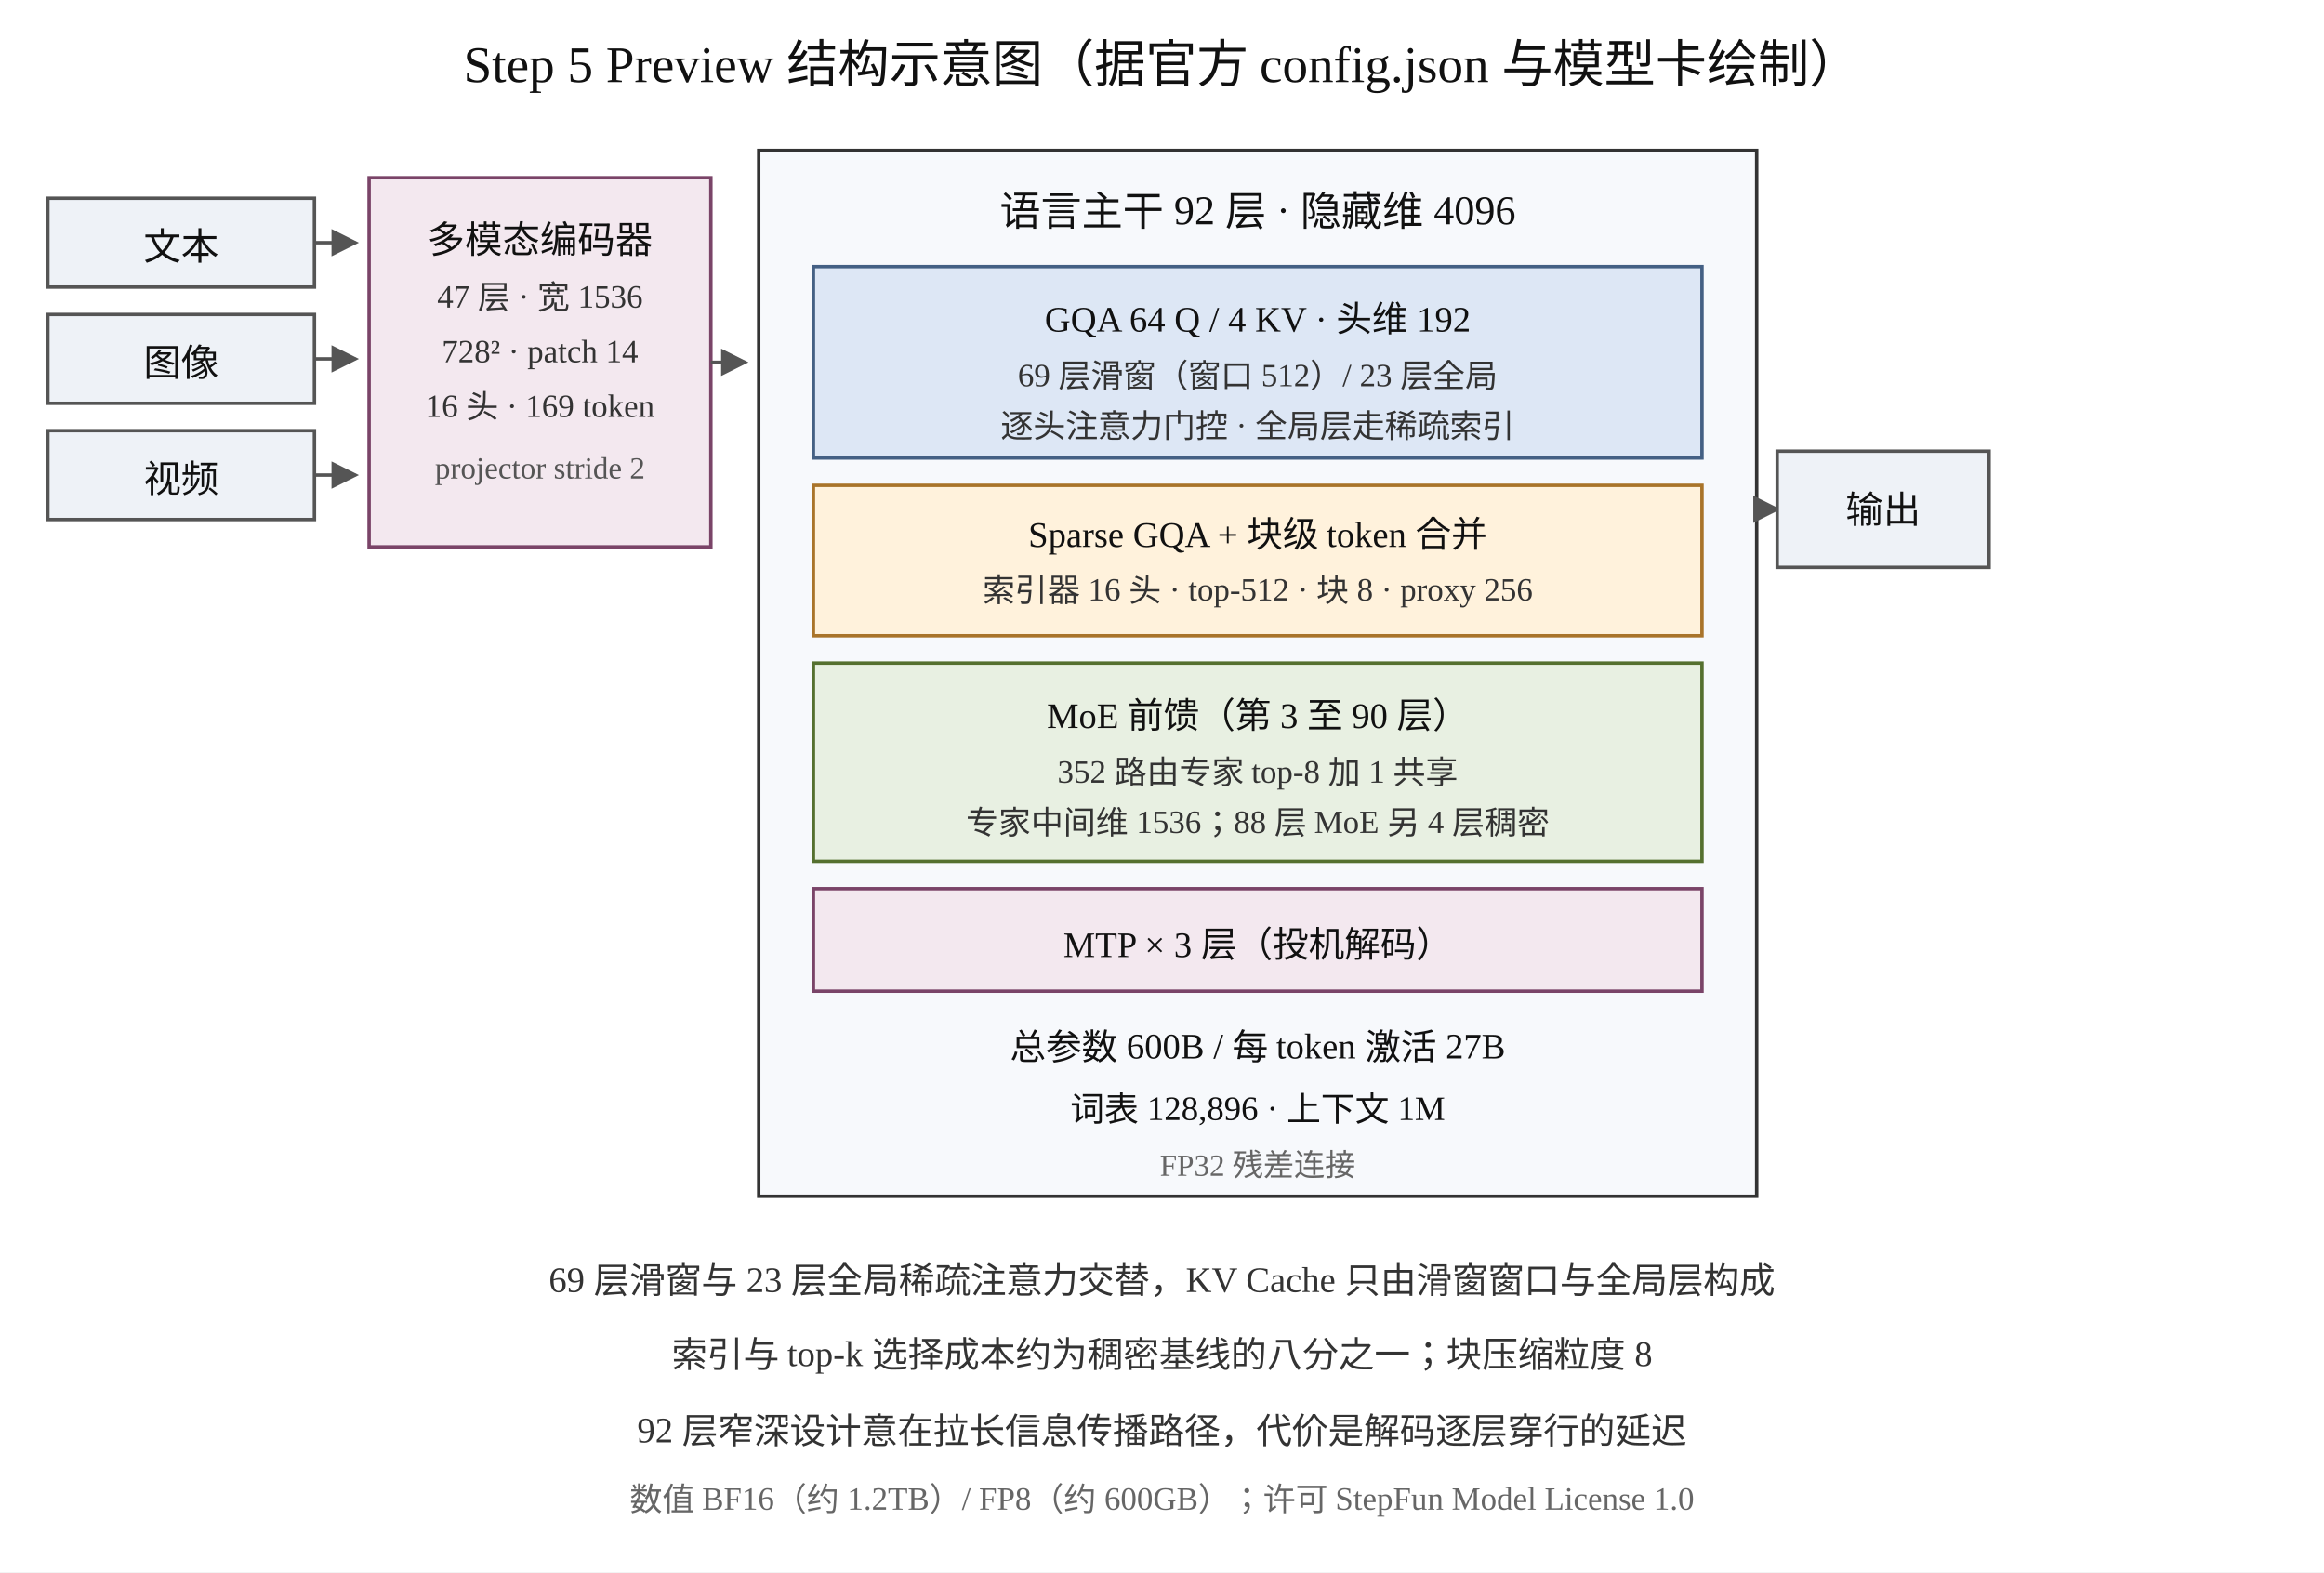
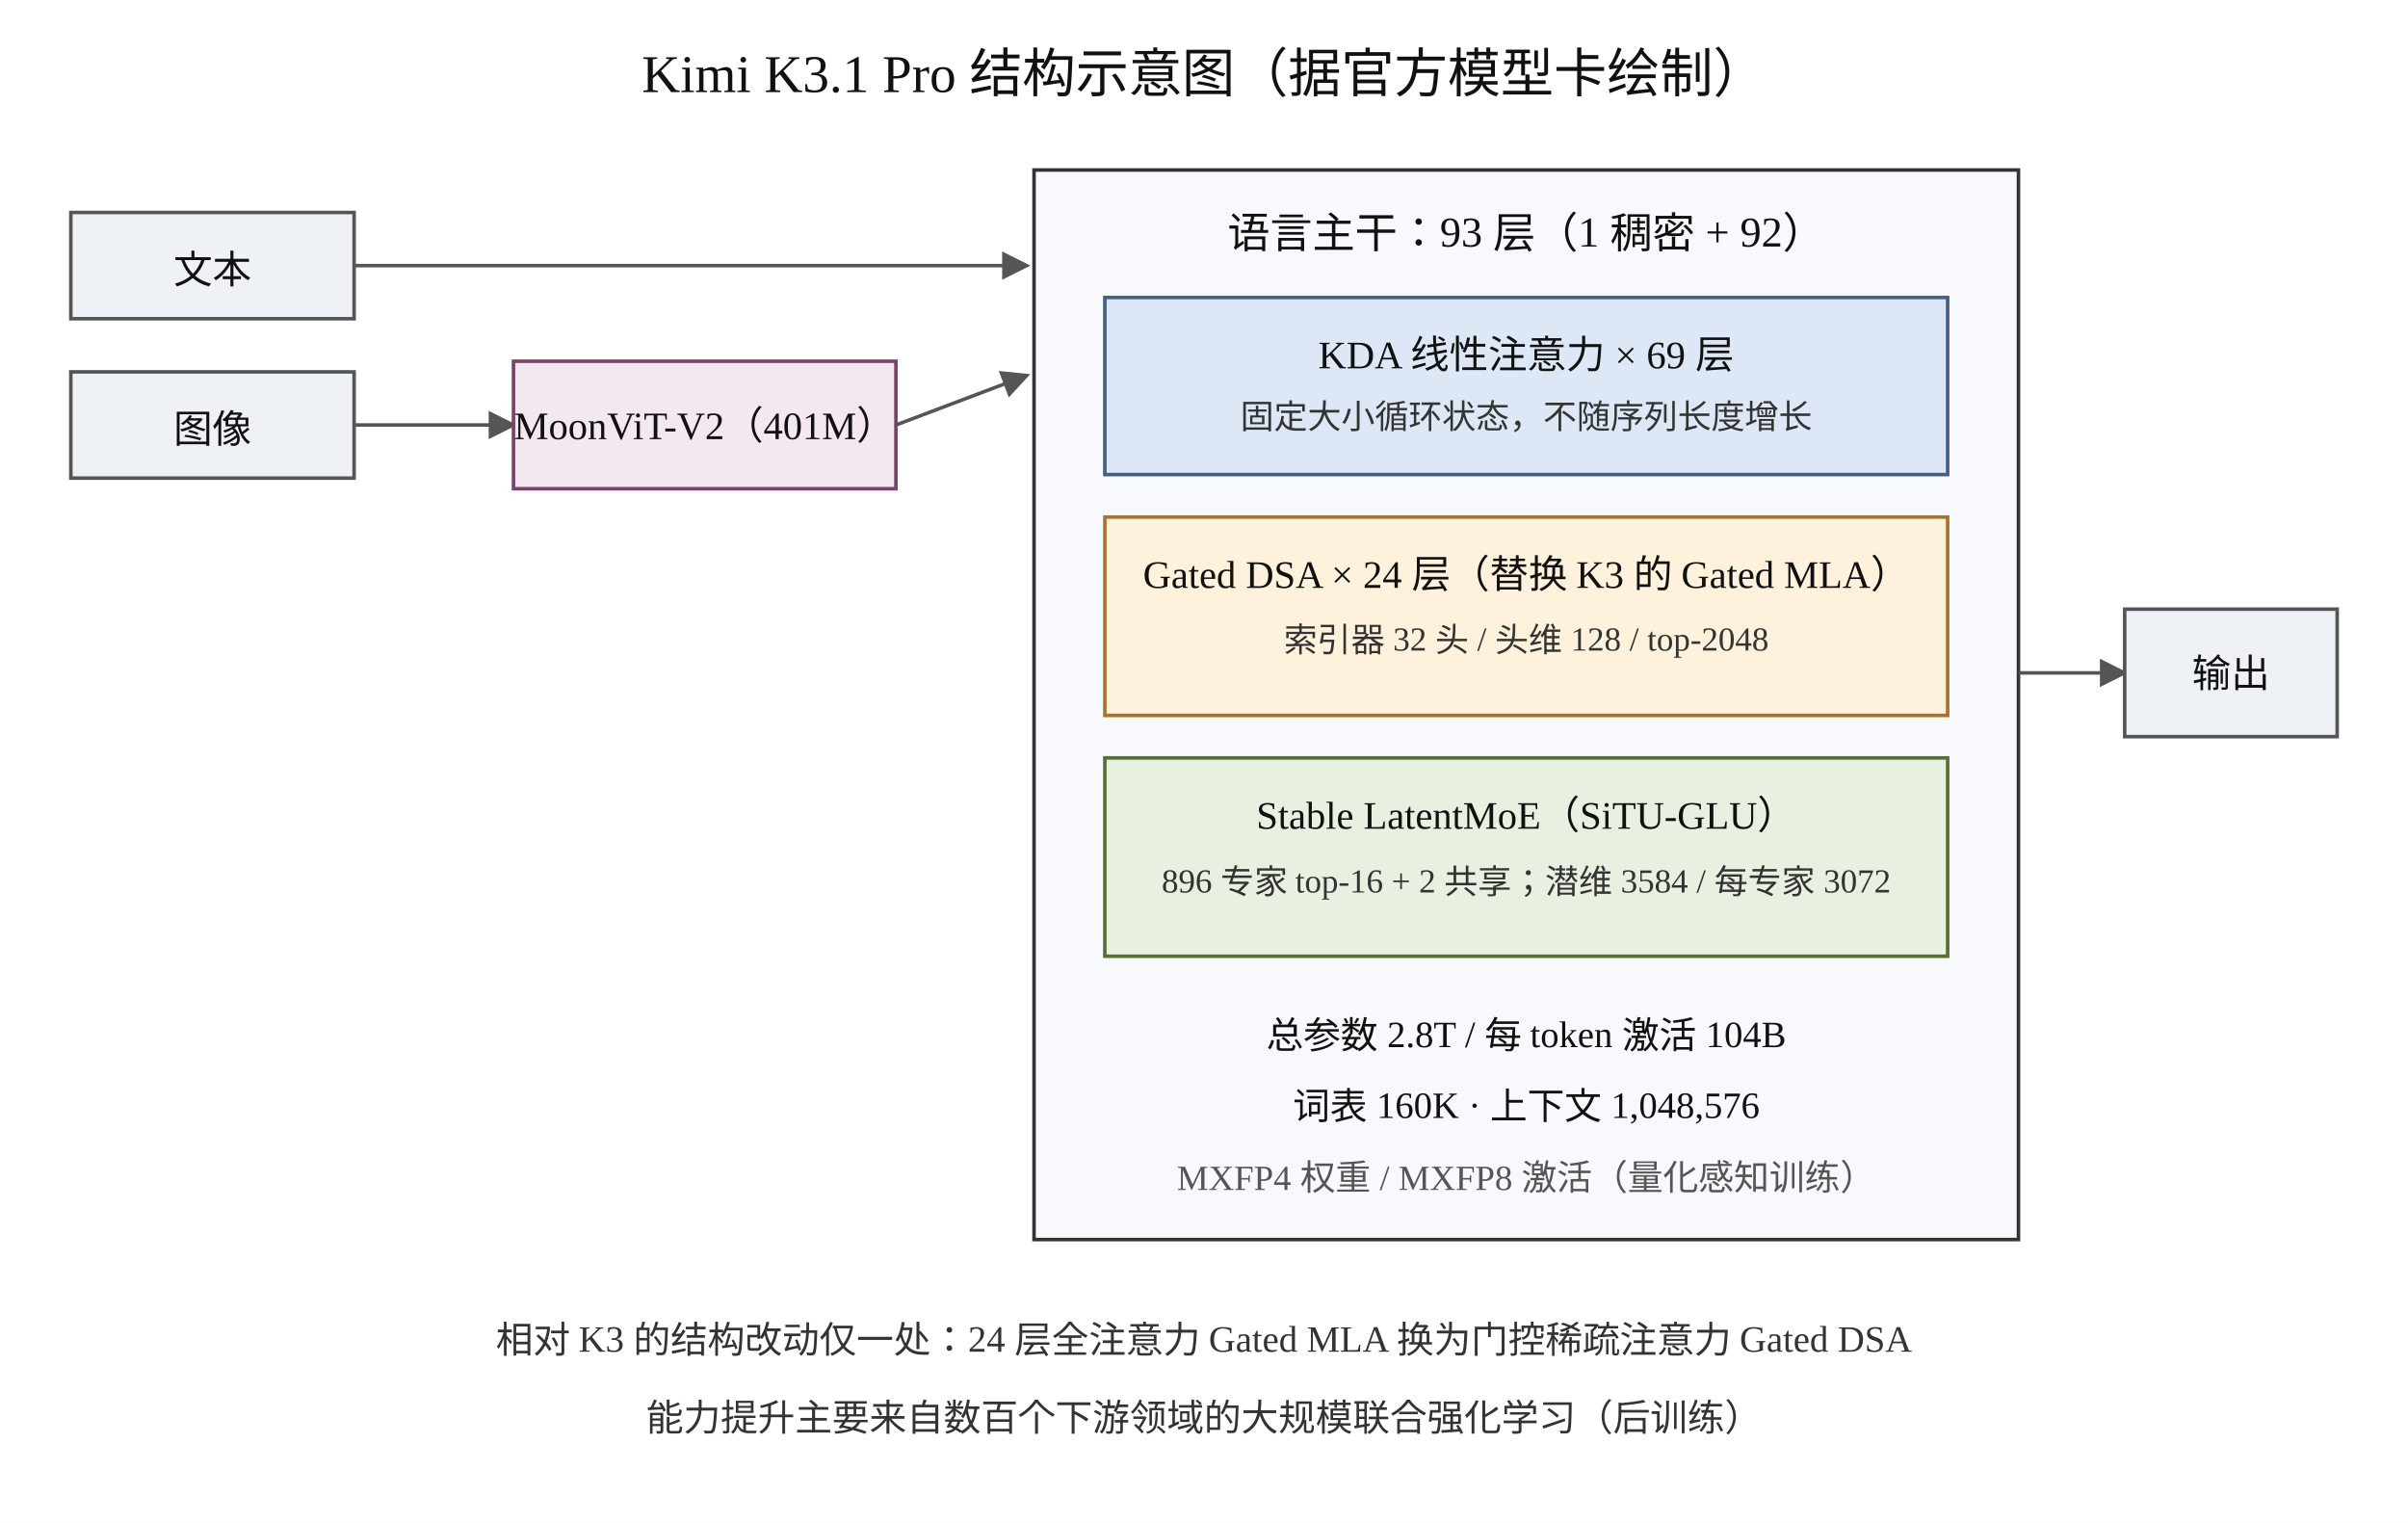
- <svg xmlns="http://www.w3.org/2000/svg" viewBox="0 0 680 460" font-family="Georgia, 'Times New Roman', serif">
-   <rect width="680" height="460" fill="#ffffff" />
-   <text x="340" y="24" text-anchor="middle" font-size="15" fill="#111">Step 5 Preview 结构示意图（据官方 config.json 与模型卡绘制）</text>
-   <rect x="14" y="58" width="78" height="26" fill="#eef2f7" stroke="#555" />
-   <text x="53" y="76" text-anchor="middle" font-size="11" fill="#111">文本</text>
-   <rect x="14" y="92" width="78" height="26" fill="#eef2f7" stroke="#555" />
-   <text x="53" y="110" text-anchor="middle" font-size="11" fill="#111">图像</text>
-   <rect x="14" y="126" width="78" height="26" fill="#eef2f7" stroke="#555" />
-   <text x="53" y="144" text-anchor="middle" font-size="11" fill="#111">视频</text>
-   <rect x="108" y="52" width="100" height="108" fill="#f3e8ef" stroke="#7a4468" />
-   <text x="158" y="74" text-anchor="middle" font-size="11" fill="#111">多模态编码器</text>
-   <text x="158" y="90" text-anchor="middle" font-size="9.5" fill="#333">47 层 · 宽 1536</text>
-   <text x="158" y="106" text-anchor="middle" font-size="9.5" fill="#333">728² · patch 14</text>
-   <text x="158" y="122" text-anchor="middle" font-size="9.5" fill="#333">16 头 · 169 token</text>
-   <text x="158" y="140" text-anchor="middle" font-size="9" fill="#555">projector stride 2</text>
-   <line x1="92" y1="71" x2="104" y2="71" stroke="#555" marker-end="url(#a)" />
-   <line x1="92" y1="105" x2="104" y2="105" stroke="#555" marker-end="url(#a)" />
-   <line x1="92" y1="139" x2="104" y2="139" stroke="#555" marker-end="url(#a)" />
-   <line x1="208" y1="106" x2="218" y2="106" stroke="#555" marker-end="url(#a)" />
-   <rect x="222" y="44" width="292" height="306" fill="#f7f9fc" stroke="#333" />
-   <text x="368" y="66" text-anchor="middle" font-size="12" fill="#111">语言主干 92 层 · 隐藏维 4096</text>
-   <rect x="238" y="78" width="260" height="56" fill="#dde7f5" stroke="#446084" />
-   <text x="368" y="97" text-anchor="middle" font-size="10.5" fill="#111">GQA 64 Q / 4 KV · 头维 192</text>
-   <text x="368" y="113" text-anchor="middle" font-size="9.5" fill="#333">69 层滑窗（窗口 512）/ 23 层全局</text>
-   <text x="368" y="128" text-anchor="middle" font-size="9.5" fill="#333">逐头注意力门控 · 全局层走稀疏索引</text>
-   <rect x="238" y="142" width="260" height="44" fill="#fff2dc" stroke="#a9742a" />
-   <text x="368" y="160" text-anchor="middle" font-size="10.5" fill="#111">Sparse GQA + 块级 token 合并</text>
-   <text x="368" y="176" text-anchor="middle" font-size="9.5" fill="#333">索引器 16 头 · top-512 · 块 8 · proxy 256</text>
-   <rect x="238" y="194" width="260" height="58" fill="#e8f0e2" stroke="#55702f" />
-   <text x="368" y="213" text-anchor="middle" font-size="10.5" fill="#111">MoE 前馈（第 3 至 90 层）</text>
-   <text x="368" y="229" text-anchor="middle" font-size="9.5" fill="#333">352 路由专家 top-8 加 1 共享</text>
-   <text x="368" y="244" text-anchor="middle" font-size="9.5" fill="#333">专家中间维 1536；88 层 MoE 另 4 层稠密</text>
-   <rect x="238" y="260" width="260" height="30" fill="#f3e8ef" stroke="#7a4468" />
-   <text x="368" y="280" text-anchor="middle" font-size="10.5" fill="#111">MTP × 3 层（投机解码）</text>
-   <text x="368" y="310" text-anchor="middle" font-size="10.5" fill="#111">总参数 600B / 每 token 激活 27B</text>
-   <text x="368" y="328" text-anchor="middle" font-size="10" fill="#111">词表 128,896 · 上下文 1M</text>
-   <text x="368" y="344" text-anchor="middle" font-size="9" fill="#666">FP32 残差连接</text>
-   <line x1="514" y1="149" x2="520" y2="149" stroke="#555" marker-end="url(#a)" />
-   <rect x="520" y="132" width="62" height="34" fill="#eef2f7" stroke="#555" />
-   <text x="551" y="153" text-anchor="middle" font-size="11" fill="#111">输出</text>
-   <text x="340" y="378" text-anchor="middle" font-size="10.5" fill="#333">69 层滑窗与 23 层全局稀疏注意力交替，KV Cache 只由滑窗窗口与全局层构成</text>
-   <text x="340" y="400" text-anchor="middle" font-size="10.5" fill="#333">索引与 top-k 选择成本约为稠密基线的八分之一；块压缩粒度 8</text>
-   <text x="340" y="422" text-anchor="middle" font-size="10.5" fill="#333">92 层窄深设计意在拉长信息传播路径，代价是解码逐层穿行的延迟</text>
-   <text x="340" y="442" text-anchor="middle" font-size="9.5" fill="#666">数值 BF16（约 1.2TB）/ FP8（约 600GB）；许可 StepFun Model License 1.0</text>
+ <svg xmlns="http://www.w3.org/2000/svg" viewBox="0 0 680 430" font-family="Georgia, 'Times New Roman', serif">
+   <rect width="680" height="430" fill="#ffffff" />
+   <text x="340" y="26" text-anchor="middle" font-size="15" fill="#111">Kimi K3.1 Pro 结构示意图（据官方模型卡绘制）</text>
+   <rect x="20" y="60" width="80" height="30" fill="#eef2f7" stroke="#555" />
+   <text x="60" y="80" text-anchor="middle" font-size="11" fill="#111">文本</text>
+   <rect x="20" y="105" width="80" height="30" fill="#eef2f7" stroke="#555" />
+   <text x="60" y="125" text-anchor="middle" font-size="11" fill="#111">图像</text>
+   <line x1="100" y1="75" x2="290" y2="75" stroke="#555" marker-end="url(#a)" />
+   <line x1="100" y1="120" x2="145" y2="120" stroke="#555" marker-end="url(#a)" />
+   <rect x="145" y="102" width="108" height="36" fill="#f3e8ef" stroke="#7a4468" />
+   <text x="199" y="124" text-anchor="middle" font-size="11" fill="#111">MoonViT-V2（401M）</text>
+   <line x1="253" y1="120" x2="290" y2="106" stroke="#555" marker-end="url(#a)" />
+   <rect x="292" y="48" width="278" height="302" fill="#f7f9fc" stroke="#333" />
+   <text x="431" y="70" text-anchor="middle" font-size="12" fill="#111">语言主干：93 层（1 稠密 + 92）</text>
+   <rect x="312" y="84" width="238" height="50" fill="#dde7f5" stroke="#446084" />
+   <text x="431" y="104" text-anchor="middle" font-size="11" fill="#111">KDA 线性注意力 × 69 层</text>
+   <text x="431" y="121" text-anchor="middle" font-size="9.5" fill="#333">固定大小循环状态，不随序列长度增长</text>
+   <rect x="312" y="146" width="238" height="56" fill="#fff2dc" stroke="#a9742a" />
+   <text x="431" y="166" text-anchor="middle" font-size="11" fill="#111">Gated DSA × 24 层（替换 K3 的 Gated MLA）</text>
+   <text x="431" y="184" text-anchor="middle" font-size="9.5" fill="#333">索引器 32 头 / 头维 128 / top-2048</text>
+   <rect x="312" y="214" width="238" height="56" fill="#e8f0e2" stroke="#55702f" />
+   <text x="431" y="234" text-anchor="middle" font-size="11" fill="#111">Stable LatentMoE（SiTU-GLU）</text>
+   <text x="431" y="252" text-anchor="middle" font-size="9.5" fill="#333">896 专家 top-16 + 2 共享；潜维 3584 / 每专家 3072</text>
+   <text x="431" y="296" text-anchor="middle" font-size="10.5" fill="#111">总参数 2.8T / 每 token 激活 104B</text>
+   <text x="431" y="316" text-anchor="middle" font-size="10.5" fill="#111">词表 160K · 上下文 1,048,576</text>
+   <text x="431" y="336" text-anchor="middle" font-size="10" fill="#555">MXFP4 权重 / MXFP8 激活（量化感知训练）</text>
+   <line x1="570" y1="190" x2="600" y2="190" stroke="#555" marker-end="url(#a)" />
+   <rect x="600" y="172" width="60" height="36" fill="#eef2f7" stroke="#555" />
+   <text x="630" y="194" text-anchor="middle" font-size="11" fill="#111">输出</text>
+   <text x="340" y="382" text-anchor="middle" font-size="10.5" fill="#333">相对 K3 的结构改动仅一处：24 层全注意力 Gated MLA 换为门控稀疏注意力 Gated DSA</text>
+   <text x="340" y="404" text-anchor="middle" font-size="10.5" fill="#333">能力提升主要来自数百个下游领域的大规模联合强化学习（后训练）</text>
  <defs>
    <marker id="a" markerWidth="8" markerHeight="8" refX="7" refY="4" orient="auto">
      <path d="M0,0 L8,4 L0,8 z" fill="#555" />
    </marker>
  </defs>
</svg>
